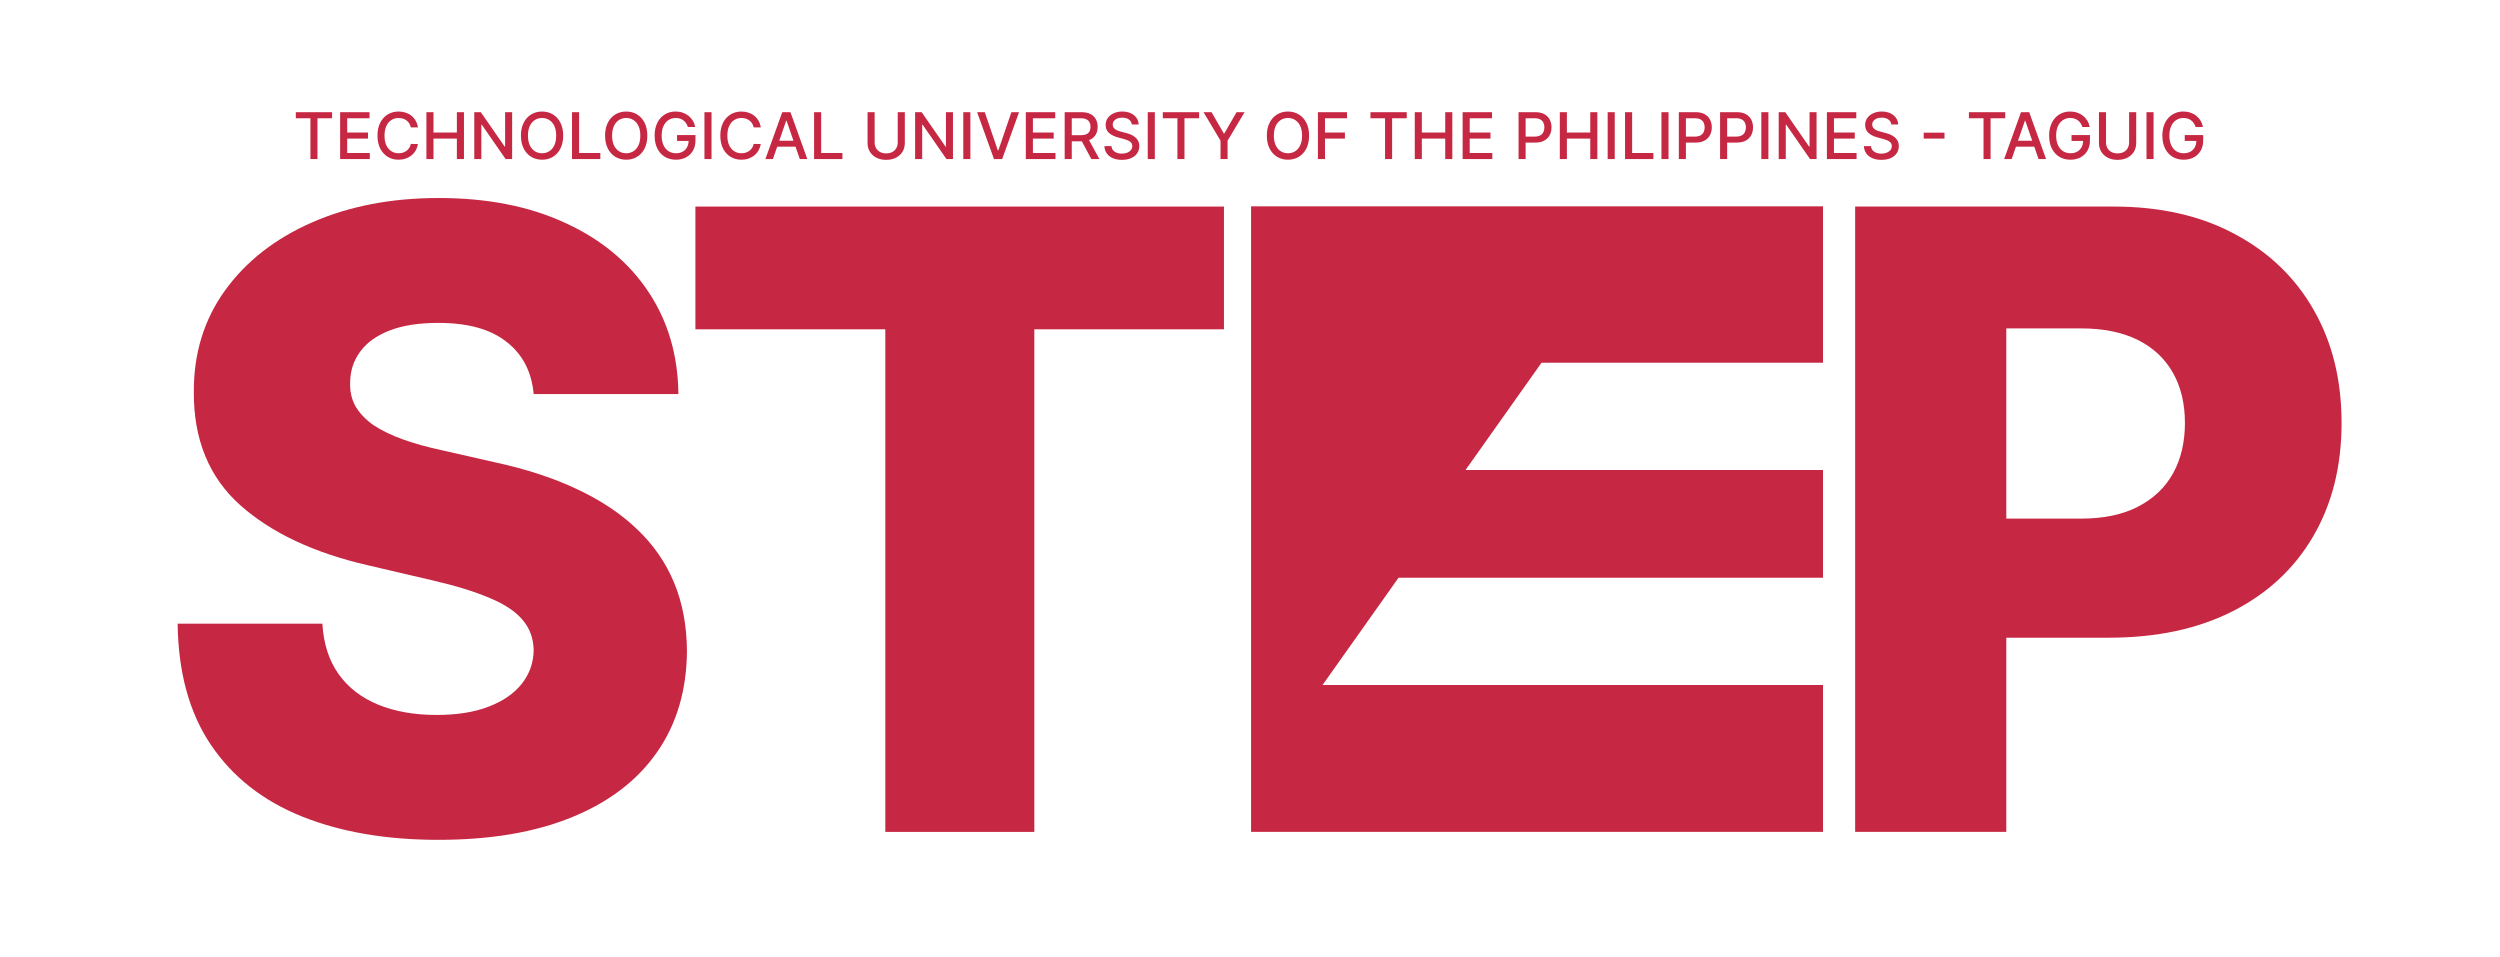
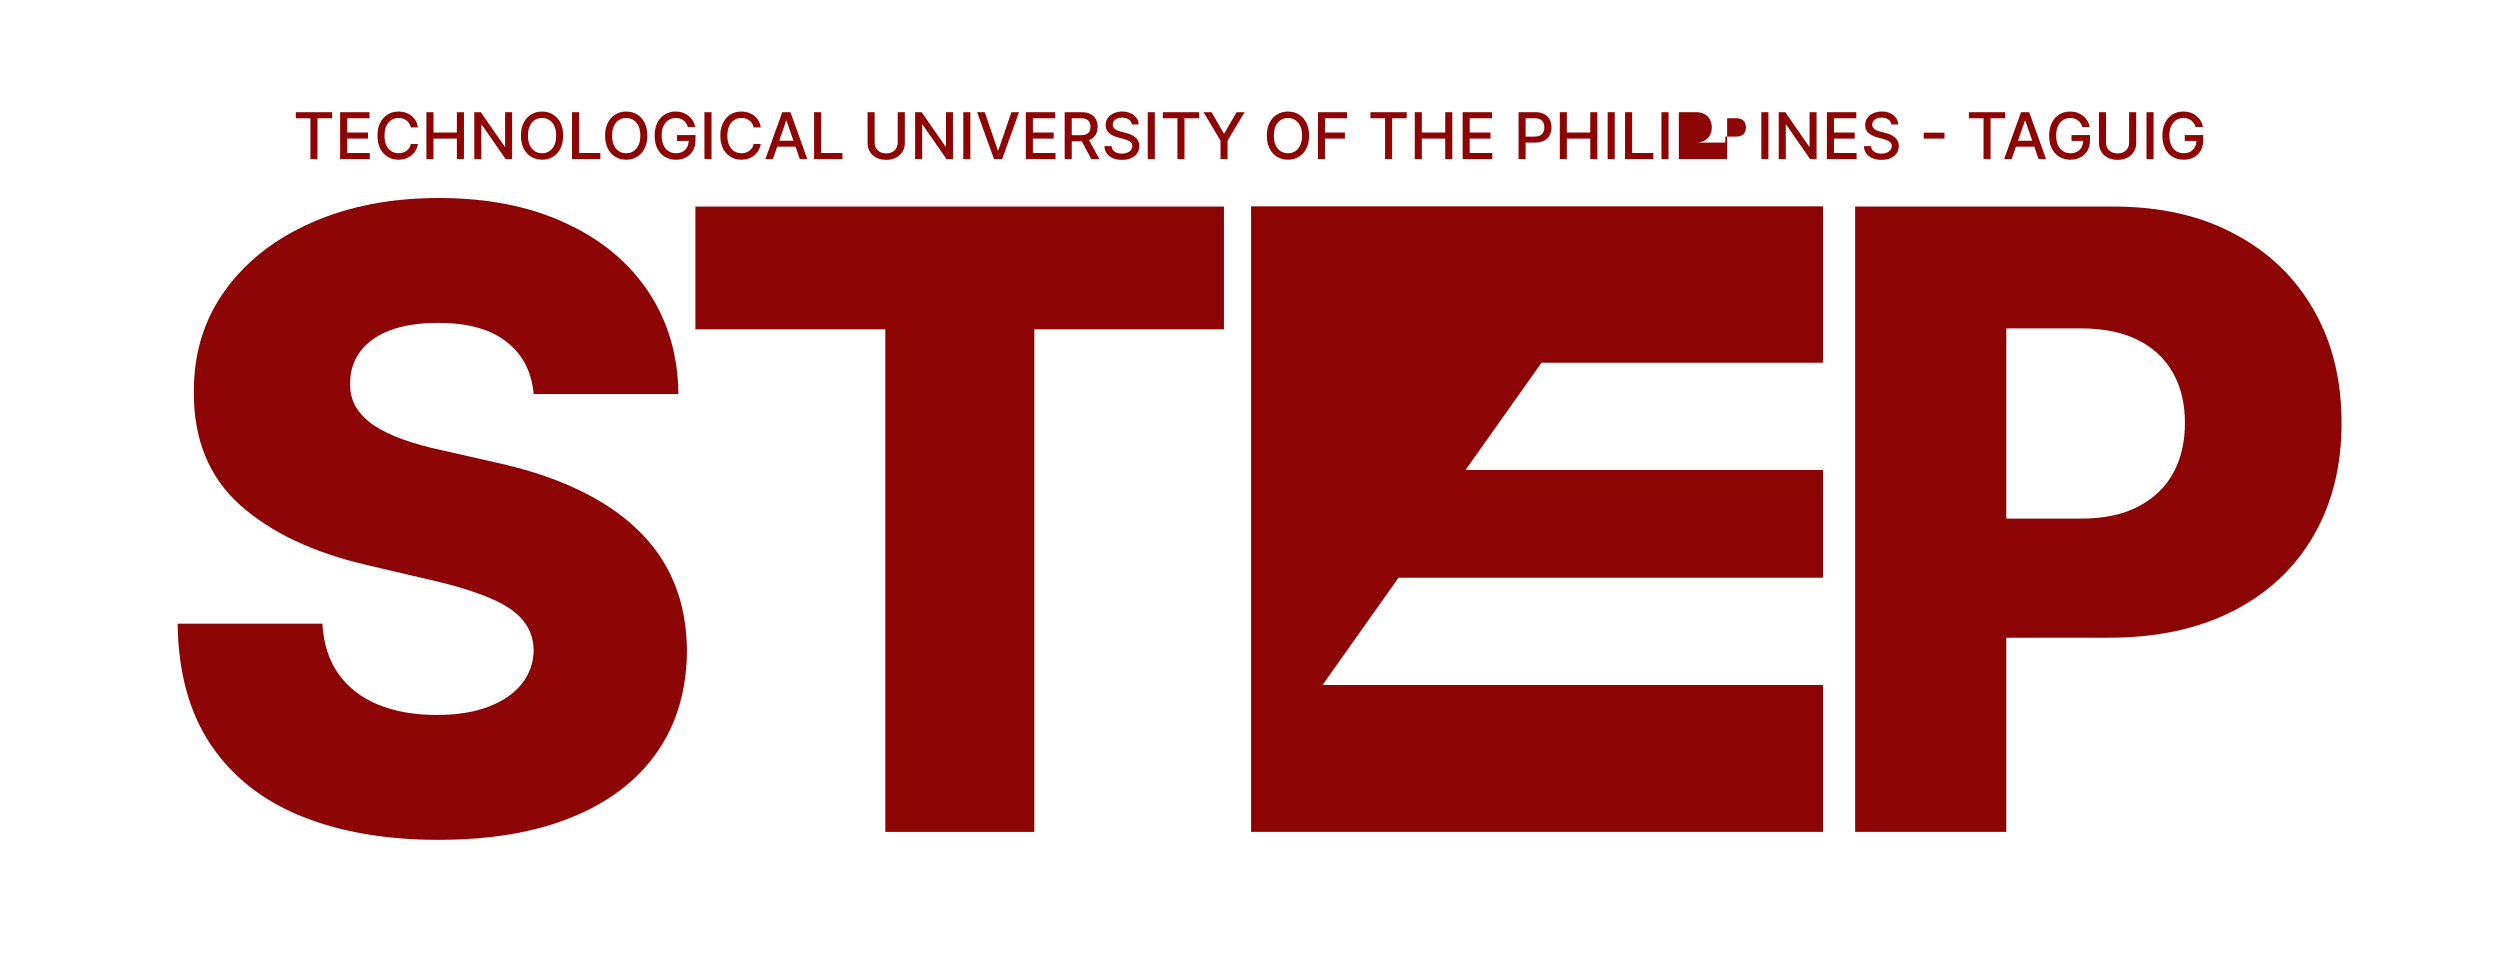
<svg xmlns="http://www.w3.org/2000/svg" width="1163" height="445" viewBox="0 0 1163 445" fill="none">
-   <path d="M848.058 168.75H717.107L681.771 218.636H848.058V268.766H650.593L615.257 318.651H848.058V387H582V96H848.058V168.75Z" fill="#C62742" />
-   <path d="M248.261 183.307C247.314 172.89 243.1 164.794 235.619 159.017C228.233 153.146 217.674 150.21 203.943 150.21C194.852 150.21 187.277 151.394 181.216 153.761C175.155 156.129 170.61 159.396 167.58 163.562C164.549 167.634 162.987 172.322 162.892 177.625C162.703 181.981 163.555 185.816 165.449 189.131C167.438 192.445 170.278 195.381 173.972 197.938C177.759 200.4 182.305 202.578 187.608 204.472C192.911 206.366 198.877 208.023 205.506 209.443L230.506 215.125C244.9 218.25 257.589 222.417 268.574 227.625C279.653 232.833 288.934 239.036 296.415 246.233C303.991 253.43 309.72 261.716 313.602 271.091C317.485 280.466 319.473 290.977 319.568 302.625C319.473 320.996 314.833 336.763 305.648 349.926C296.462 363.089 283.252 373.174 266.017 380.182C248.877 387.189 228.186 390.693 203.943 390.693C179.606 390.693 158.394 387.047 140.307 379.756C122.22 372.464 108.157 361.384 98.119 346.517C88.081 331.65 82.921 312.852 82.636 290.125H149.966C150.534 299.5 153.044 307.312 157.494 313.562C161.945 319.812 168.053 324.547 175.818 327.767C183.678 330.987 192.769 332.597 203.091 332.597C212.561 332.597 220.61 331.318 227.239 328.761C233.962 326.205 239.123 322.653 242.722 318.108C246.32 313.562 248.167 308.354 248.261 302.483C248.167 296.991 246.462 292.303 243.148 288.42C239.833 284.443 234.72 281.034 227.807 278.193C220.989 275.258 212.277 272.559 201.67 270.097L171.273 262.994C146.083 257.218 126.244 247.89 111.756 235.011C97.267 222.038 90.07 204.519 90.165 182.455C90.07 164.462 94.9 148.695 104.653 135.153C114.407 121.612 127.902 111.053 145.136 103.477C162.371 95.901 182.021 92.114 204.085 92.114C226.623 92.114 246.178 95.949 262.75 103.619C279.417 111.195 292.343 121.848 301.528 135.58C310.714 149.311 315.402 165.22 315.591 183.307H248.261Z" fill="#C62742" />
-   <path d="M137.611 55.016V52.182H154.497V55.016H147.689V74H144.408V55.016H137.611ZM158.228 74V52.182H171.907V55.016H161.52V61.663H171.193V64.487H161.52V71.166H172.035V74H158.228ZM194.426 59.277H191.102C190.974 58.567 190.736 57.942 190.388 57.402C190.04 56.862 189.614 56.404 189.11 56.028C188.605 55.651 188.041 55.367 187.416 55.175C186.798 54.984 186.141 54.888 185.445 54.888C184.188 54.888 183.062 55.204 182.068 55.836C181.081 56.468 180.299 57.395 179.724 58.617C179.156 59.838 178.872 61.33 178.872 63.091C178.872 64.867 179.156 66.365 179.724 67.587C180.299 68.808 181.084 69.731 182.078 70.356C183.073 70.981 184.191 71.294 185.434 71.294C186.123 71.294 186.777 71.202 187.394 71.017C188.019 70.825 188.584 70.545 189.088 70.175C189.593 69.806 190.019 69.355 190.367 68.822C190.722 68.283 190.967 67.665 191.102 66.969L194.426 66.979C194.248 68.052 193.904 69.039 193.392 69.941C192.888 70.836 192.238 71.61 191.443 72.263C190.654 72.91 189.752 73.41 188.737 73.766C187.721 74.121 186.613 74.298 185.413 74.298C183.524 74.298 181.84 73.851 180.363 72.956C178.886 72.054 177.721 70.765 176.869 69.089C176.024 67.413 175.601 65.413 175.601 63.091C175.601 60.761 176.027 58.762 176.88 57.093C177.732 55.417 178.897 54.131 180.374 53.236C181.851 52.334 183.531 51.883 185.413 51.883C186.571 51.883 187.65 52.05 188.652 52.384C189.66 52.711 190.566 53.194 191.368 53.833C192.171 54.465 192.835 55.239 193.36 56.156C193.886 57.065 194.241 58.105 194.426 59.277ZM198.365 74V52.182H201.657V61.663H212.534V52.182H215.836V74H212.534V64.487H201.657V74H198.365ZM238.241 52.182V74H235.215L224.125 57.999H223.922V74H220.63V52.182H223.677L234.778 68.204H234.981V52.182H238.241ZM261.995 63.091C261.995 65.421 261.569 67.423 260.717 69.099C259.864 70.769 258.696 72.054 257.212 72.956C255.734 73.851 254.055 74.298 252.172 74.298C250.283 74.298 248.597 73.851 247.112 72.956C245.635 72.054 244.47 70.765 243.618 69.089C242.766 67.413 242.339 65.413 242.339 63.091C242.339 60.761 242.766 58.762 243.618 57.093C244.47 55.417 245.635 54.131 247.112 53.236C248.597 52.334 250.283 51.883 252.172 51.883C254.055 51.883 255.734 52.334 257.212 53.236C258.696 54.131 259.864 55.417 260.717 57.093C261.569 58.762 261.995 60.761 261.995 63.091ZM258.735 63.091C258.735 61.315 258.447 59.82 257.872 58.606C257.304 57.384 256.523 56.461 255.528 55.836C254.541 55.204 253.422 54.888 252.172 54.888C250.915 54.888 249.793 55.204 248.806 55.836C247.819 56.461 247.038 57.384 246.462 58.606C245.894 59.82 245.61 61.315 245.61 63.091C245.61 64.867 245.894 66.365 246.462 67.587C247.038 68.801 247.819 69.724 248.806 70.356C249.793 70.981 250.915 71.294 252.172 71.294C253.422 71.294 254.541 70.981 255.528 70.356C256.523 69.724 257.304 68.801 257.872 67.587C258.447 66.365 258.735 64.867 258.735 63.091ZM266.099 74V52.182H269.391V71.166H279.277V74H266.099ZM301.136 63.091C301.136 65.421 300.709 67.423 299.857 69.099C299.005 70.769 297.837 72.054 296.352 72.956C294.875 73.851 293.195 74.298 291.313 74.298C289.424 74.298 287.737 73.851 286.253 72.956C284.775 72.054 283.611 70.765 282.758 69.089C281.906 67.413 281.48 65.413 281.48 63.091C281.48 60.761 281.906 58.762 282.758 57.093C283.611 55.417 284.775 54.131 286.253 53.236C287.737 52.334 289.424 51.883 291.313 51.883C293.195 51.883 294.875 52.334 296.352 53.236C297.837 54.131 299.005 55.417 299.857 57.093C300.709 58.762 301.136 60.761 301.136 63.091ZM297.876 63.091C297.876 61.315 297.588 59.82 297.013 58.606C296.445 57.384 295.663 56.461 294.669 55.836C293.682 55.204 292.563 54.888 291.313 54.888C290.056 54.888 288.934 55.204 287.947 55.836C286.959 56.461 286.178 57.384 285.603 58.606C285.035 59.82 284.751 61.315 284.751 63.091C284.751 64.867 285.035 66.365 285.603 67.587C286.178 68.801 286.959 69.724 287.947 70.356C288.934 70.981 290.056 71.294 291.313 71.294C292.563 71.294 293.682 70.981 294.669 70.356C295.663 69.724 296.445 68.801 297.013 67.587C297.588 66.365 297.876 64.867 297.876 63.091ZM320.005 59.075C319.799 58.428 319.522 57.849 319.174 57.338C318.834 56.82 318.425 56.379 317.949 56.017C317.473 55.648 316.93 55.367 316.319 55.175C315.716 54.984 315.052 54.888 314.327 54.888C313.098 54.888 311.991 55.204 311.003 55.836C310.016 56.468 309.235 57.395 308.66 58.617C308.091 59.831 307.807 61.319 307.807 63.08C307.807 64.849 308.095 66.344 308.67 67.565C309.245 68.787 310.034 69.714 311.035 70.346C312.037 70.978 313.177 71.294 314.455 71.294C315.641 71.294 316.674 71.053 317.555 70.57C318.443 70.087 319.128 69.405 319.611 68.524C320.101 67.636 320.346 66.592 320.346 65.392L321.199 65.552H314.956V62.835H323.532V65.317C323.532 67.15 323.141 68.741 322.36 70.09C321.586 71.433 320.513 72.469 319.142 73.201C317.779 73.933 316.216 74.298 314.455 74.298C312.481 74.298 310.748 73.844 309.256 72.935C307.772 72.026 306.614 70.737 305.783 69.067C304.952 67.391 304.537 65.403 304.537 63.102C304.537 61.361 304.778 59.799 305.261 58.414C305.744 57.029 306.422 55.854 307.296 54.888C308.177 53.915 309.21 53.173 310.396 52.661C311.589 52.143 312.892 51.883 314.306 51.883C315.485 51.883 316.582 52.057 317.598 52.406C318.62 52.754 319.53 53.247 320.325 53.886C321.128 54.526 321.792 55.285 322.317 56.166C322.843 57.04 323.198 58.009 323.383 59.075H320.005ZM331.002 52.182V74H327.71V52.182H331.002ZM353.918 59.277H350.594C350.466 58.567 350.228 57.942 349.88 57.402C349.532 56.862 349.106 56.404 348.602 56.028C348.098 55.651 347.533 55.367 346.908 55.175C346.29 54.984 345.633 54.888 344.937 54.888C343.68 54.888 342.554 55.204 341.56 55.836C340.573 56.468 339.791 57.395 339.216 58.617C338.648 59.838 338.364 61.33 338.364 63.091C338.364 64.867 338.648 66.365 339.216 67.587C339.791 68.808 340.576 69.731 341.571 70.356C342.565 70.981 343.684 71.294 344.926 71.294C345.615 71.294 346.269 71.202 346.887 71.017C347.512 70.825 348.076 70.545 348.581 70.175C349.085 69.806 349.511 69.355 349.859 68.822C350.214 68.283 350.459 67.665 350.594 66.969L353.918 66.979C353.74 68.052 353.396 69.039 352.885 69.941C352.38 70.836 351.73 71.61 350.935 72.263C350.147 72.91 349.245 73.41 348.229 73.766C347.213 74.121 346.105 74.298 344.905 74.298C343.016 74.298 341.333 73.851 339.855 72.956C338.378 72.054 337.213 70.765 336.361 69.089C335.516 67.413 335.093 65.413 335.093 63.091C335.093 60.761 335.519 58.762 336.372 57.093C337.224 55.417 338.389 54.131 339.866 53.236C341.343 52.334 343.023 51.883 344.905 51.883C346.063 51.883 347.142 52.05 348.144 52.384C349.152 52.711 350.058 53.194 350.86 53.833C351.663 54.465 352.327 55.239 352.853 56.156C353.378 57.065 353.733 58.105 353.918 59.277ZM359.554 74H356.059L363.911 52.182H367.714L375.566 74H372.071L365.903 56.145H365.733L359.554 74ZM360.139 65.456H371.475V68.226H360.139V65.456ZM378.716 74V52.182H382.008V71.166H391.895V74H378.716ZM417.62 52.182H420.922V66.532C420.922 68.059 420.564 69.412 419.847 70.591C419.129 71.763 418.121 72.686 416.821 73.361C415.521 74.028 413.998 74.362 412.251 74.362C410.511 74.362 408.991 74.028 407.691 73.361C406.391 72.686 405.383 71.763 404.665 70.591C403.948 69.412 403.589 68.059 403.589 66.532V52.182H406.881V66.266C406.881 67.253 407.098 68.13 407.531 68.897C407.972 69.664 408.593 70.268 409.396 70.708C410.198 71.141 411.15 71.358 412.251 71.358C413.359 71.358 414.314 71.141 415.116 70.708C415.926 70.268 416.544 69.664 416.97 68.897C417.403 68.13 417.62 67.253 417.62 66.266V52.182ZM443.319 52.182V74H440.293L429.203 57.999H429V74H425.709V52.182H428.755L439.856 68.204H440.059V52.182H443.319ZM451.413 52.182V74H448.121V52.182H451.413ZM458.114 52.182L464.186 69.952H464.431L470.503 52.182H474.062L466.21 74H462.407L454.555 52.182H458.114ZM477.212 74V52.182H490.891V55.016H480.504V61.663H490.178V64.487H480.504V71.166H491.019V74H477.212ZM495.289 74V52.182H503.066C504.756 52.182 506.159 52.473 507.274 53.055C508.396 53.638 509.234 54.444 509.788 55.474C510.342 56.496 510.619 57.679 510.619 59.021C510.619 60.356 510.338 61.532 509.777 62.548C509.223 63.556 508.385 64.341 507.263 64.902C506.148 65.463 504.745 65.744 503.055 65.744H497.164V62.91H502.757C503.822 62.91 504.688 62.757 505.356 62.452C506.031 62.146 506.524 61.702 506.837 61.12C507.149 60.538 507.306 59.838 507.306 59.021C507.306 58.197 507.146 57.484 506.826 56.88C506.514 56.276 506.02 55.815 505.345 55.495C504.678 55.168 503.801 55.005 502.714 55.005H498.581V74H495.289ZM506.059 64.156L511.45 74H507.7L502.416 64.156H506.059ZM526.524 57.913C526.411 56.905 525.942 56.124 525.118 55.57C524.294 55.008 523.257 54.728 522.007 54.728C521.112 54.728 520.338 54.87 519.685 55.154C519.032 55.431 518.524 55.815 518.161 56.305C517.806 56.788 517.629 57.338 517.629 57.956C517.629 58.474 517.75 58.922 517.991 59.298C518.24 59.675 518.563 59.991 518.96 60.246C519.365 60.495 519.799 60.705 520.26 60.875C520.722 61.038 521.166 61.173 521.592 61.28L523.723 61.834C524.419 62.004 525.132 62.235 525.864 62.526C526.595 62.818 527.274 63.201 527.899 63.677C528.524 64.153 529.028 64.742 529.411 65.445C529.802 66.148 529.997 66.99 529.997 67.97C529.997 69.206 529.678 70.303 529.039 71.262C528.407 72.221 527.487 72.977 526.279 73.531C525.079 74.085 523.627 74.362 521.922 74.362C520.289 74.362 518.875 74.103 517.682 73.585C516.489 73.066 515.555 72.331 514.88 71.379C514.206 70.421 513.833 69.284 513.762 67.97H517.064C517.128 68.758 517.384 69.415 517.831 69.941C518.286 70.46 518.865 70.847 519.568 71.102C520.278 71.351 521.056 71.475 521.901 71.475C522.831 71.475 523.659 71.329 524.383 71.038C525.115 70.74 525.69 70.328 526.109 69.803C526.528 69.27 526.737 68.648 526.737 67.938C526.737 67.292 526.553 66.763 526.184 66.351C525.821 65.939 525.328 65.598 524.703 65.328C524.085 65.058 523.385 64.82 522.604 64.614L520.026 63.911C518.279 63.435 516.894 62.736 515.871 61.812C514.855 60.889 514.348 59.668 514.348 58.148C514.348 56.891 514.688 55.793 515.37 54.856C516.052 53.918 516.975 53.19 518.14 52.672C519.305 52.146 520.619 51.883 522.082 51.883C523.559 51.883 524.862 52.143 525.992 52.661C527.128 53.18 528.023 53.894 528.676 54.803C529.33 55.705 529.671 56.742 529.699 57.913H526.524ZM537.223 52.182V74H533.931V52.182H537.223ZM540.941 55.016V52.182H557.827V55.016H551.019V74H547.738V55.016H540.941ZM559.875 52.182H563.614L569.314 62.1H569.548L575.248 52.182H578.987L571.072 65.435V74H567.79V65.435L559.875 52.182ZM608.987 63.091C608.987 65.421 608.561 67.423 607.709 69.099C606.856 70.769 605.688 72.054 604.204 72.956C602.726 73.851 601.047 74.298 599.165 74.298C597.275 74.298 595.589 73.851 594.104 72.956C592.627 72.054 591.462 70.765 590.61 69.089C589.758 67.413 589.332 65.413 589.332 63.091C589.332 60.761 589.758 58.762 590.61 57.093C591.462 55.417 592.627 54.131 594.104 53.236C595.589 52.334 597.275 51.883 599.165 51.883C601.047 51.883 602.726 52.334 604.204 53.236C605.688 54.131 606.856 55.417 607.709 57.093C608.561 58.762 608.987 60.761 608.987 63.091ZM605.727 63.091C605.727 61.315 605.44 59.82 604.864 58.606C604.296 57.384 603.515 56.461 602.521 55.836C601.533 55.204 600.415 54.888 599.165 54.888C597.908 54.888 596.785 55.204 595.798 55.836C594.811 56.461 594.03 57.384 593.454 58.606C592.886 59.82 592.602 61.315 592.602 63.091C592.602 64.867 592.886 66.365 593.454 67.587C594.03 68.801 594.811 69.724 595.798 70.356C596.785 70.981 597.908 71.294 599.165 71.294C600.415 71.294 601.533 70.981 602.521 70.356C603.515 69.724 604.296 68.801 604.864 67.587C605.44 66.365 605.727 64.867 605.727 63.091ZM613.091 74V52.182H626.621V55.016H616.383V61.663H625.652V64.487H616.383V74H613.091ZM637.533 55.016V52.182H654.419V55.016H647.611V74H644.33V55.016H637.533ZM658.15 74V52.182H661.442V61.663H672.319V52.182H675.622V74H672.319V64.487H661.442V74H658.15ZM680.416 74V52.182H694.095V55.016H683.707V61.663H693.381V64.487H683.707V71.166H694.222V74H680.416ZM706.431 74V52.182H714.208C715.906 52.182 717.312 52.491 718.427 53.109C719.542 53.727 720.377 54.572 720.93 55.644C721.484 56.709 721.761 57.91 721.761 59.245C721.761 60.587 721.481 61.795 720.92 62.867C720.366 63.932 719.528 64.778 718.406 65.403C717.291 66.021 715.888 66.329 714.198 66.329H708.85V63.538H713.899C714.972 63.538 715.842 63.354 716.509 62.984C717.177 62.608 717.667 62.097 717.979 61.45C718.292 60.804 718.448 60.069 718.448 59.245C718.448 58.421 718.292 57.69 717.979 57.05C717.667 56.411 717.173 55.91 716.499 55.548C715.831 55.186 714.95 55.005 713.857 55.005H709.723V74H706.431ZM725.621 74V52.182H728.913V61.663H739.79V52.182H743.092V74H739.79V64.487H728.913V74H725.621ZM751.178 52.182V74H747.886V52.182H751.178ZM755.972 74V52.182H759.264V71.166H769.15V74H755.972ZM776.198 52.182V74H772.906V52.182H776.198ZM780.992 74V52.182H788.769C790.466 52.182 791.872 52.491 792.987 53.109C794.103 53.727 794.937 54.572 795.491 55.644C796.045 56.709 796.322 57.91 796.322 59.245C796.322 60.587 796.041 61.795 795.48 62.867C794.926 63.932 794.088 64.778 792.966 65.403C791.851 66.021 790.448 66.329 788.758 66.329H783.41V63.538H788.46C789.532 63.538 790.402 63.354 791.07 62.984C791.737 62.608 792.228 62.097 792.54 61.45C792.853 60.804 793.009 60.069 793.009 59.245C793.009 58.421 792.853 57.69 792.54 57.05C792.228 56.411 791.734 55.91 791.059 55.548C790.392 55.186 789.511 55.005 788.417 55.005H784.284V74H780.992ZM800.181 74V52.182H807.958C809.656 52.182 811.062 52.491 812.177 53.109C813.292 53.727 814.127 54.572 814.68 55.644C815.234 56.709 815.511 57.91 815.511 59.245C815.511 60.587 815.231 61.795 814.67 62.867C814.116 63.932 813.278 64.778 812.156 65.403C811.041 66.021 809.638 66.329 807.948 66.329H802.6V63.538H807.649C808.722 63.538 809.592 63.354 810.259 62.984C810.927 62.608 811.417 62.097 811.729 61.45C812.042 60.804 812.198 60.069 812.198 59.245C812.198 58.421 812.042 57.69 811.729 57.05C811.417 56.411 810.923 55.91 810.249 55.548C809.581 55.186 808.7 55.005 807.607 55.005H803.473V74H800.181ZM822.663 52.182V74H819.371V52.182H822.663ZM845.067 52.182V74H842.041L830.951 57.999H830.748V74H827.457V52.182H830.503L841.604 68.204H841.807V52.182H845.067ZM849.869 74V52.182H863.548V55.016H853.161V61.663H862.834V64.487H853.161V71.166H863.676V74H849.869ZM879.845 57.913C879.731 56.905 879.262 56.124 878.438 55.57C877.615 55.008 876.578 54.728 875.328 54.728C874.433 54.728 873.659 54.87 873.005 55.154C872.352 55.431 871.844 55.815 871.482 56.305C871.127 56.788 870.949 57.338 870.949 57.956C870.949 58.474 871.07 58.922 871.311 59.298C871.56 59.675 871.883 59.991 872.281 60.246C872.686 60.495 873.119 60.705 873.581 60.875C874.042 61.038 874.486 61.173 874.912 61.28L877.043 61.834C877.739 62.004 878.453 62.235 879.184 62.526C879.916 62.818 880.594 63.201 881.219 63.677C881.844 64.153 882.348 64.742 882.732 65.445C883.122 66.148 883.318 66.99 883.318 67.97C883.318 69.206 882.998 70.303 882.359 71.262C881.727 72.221 880.807 72.977 879.6 73.531C878.399 74.085 876.947 74.362 875.242 74.362C873.609 74.362 872.196 74.103 871.002 73.585C869.809 73.066 868.875 72.331 868.201 71.379C867.526 70.421 867.153 69.284 867.082 67.97H870.384C870.448 68.758 870.704 69.415 871.152 69.941C871.606 70.46 872.185 70.847 872.888 71.102C873.598 71.351 874.376 71.475 875.221 71.475C876.152 71.475 876.979 71.329 877.703 71.038C878.435 70.74 879.01 70.328 879.429 69.803C879.848 69.27 880.058 68.648 880.058 67.938C880.058 67.292 879.873 66.763 879.504 66.351C879.142 65.939 878.648 65.598 878.023 65.328C877.405 65.058 876.706 64.82 875.924 64.614L873.346 63.911C871.599 63.435 870.214 62.736 869.191 61.812C868.176 60.889 867.668 59.668 867.668 58.148C867.668 56.891 868.009 55.793 868.691 54.856C869.372 53.918 870.296 53.19 871.46 52.672C872.625 52.146 873.939 51.883 875.402 51.883C876.88 51.883 878.183 52.143 879.312 52.661C880.448 53.18 881.343 53.894 881.997 54.803C882.65 55.705 882.991 56.742 883.019 57.913H879.845ZM904.577 61.706V64.476H894.903V61.706H904.577ZM915.941 55.016V52.182H932.827V55.016H926.019V74H922.738V55.016H915.941ZM935.823 74H932.329L940.18 52.182H943.984L951.835 74H948.341L942.172 56.145H942.002L935.823 74ZM936.409 65.456H947.744V68.226H936.409V65.456ZM968.726 59.075C968.52 58.428 968.243 57.849 967.895 57.338C967.554 56.82 967.146 56.379 966.67 56.017C966.194 55.648 965.651 55.367 965.04 55.175C964.436 54.984 963.772 54.888 963.048 54.888C961.819 54.888 960.711 55.204 959.724 55.836C958.737 56.468 957.956 57.395 957.38 58.617C956.812 59.831 956.528 61.319 956.528 63.08C956.528 64.849 956.816 66.344 957.391 67.565C957.966 68.787 958.755 69.714 959.756 70.346C960.757 70.978 961.897 71.294 963.176 71.294C964.362 71.294 965.395 71.053 966.276 70.57C967.164 70.087 967.849 69.405 968.332 68.524C968.822 67.636 969.067 66.592 969.067 65.392L969.919 65.552H963.676V62.835H972.252V65.317C972.252 67.15 971.862 68.741 971.081 70.09C970.306 71.433 969.234 72.469 967.863 73.201C966.5 73.933 964.937 74.298 963.176 74.298C961.201 74.298 959.468 73.844 957.977 72.935C956.492 72.026 955.335 70.737 954.504 69.067C953.673 67.391 953.257 65.403 953.257 63.102C953.257 61.361 953.499 59.799 953.982 58.414C954.465 57.029 955.143 55.854 956.017 54.888C956.897 53.915 957.931 53.173 959.117 52.661C960.31 52.143 961.613 51.883 963.027 51.883C964.206 51.883 965.303 52.057 966.318 52.406C967.341 52.754 968.25 53.247 969.046 53.886C969.848 54.526 970.512 55.285 971.038 56.166C971.563 57.04 971.919 58.009 972.103 59.075H968.726ZM990.462 52.182H993.764V66.532C993.764 68.059 993.406 69.412 992.688 70.591C991.971 71.763 990.962 72.686 989.663 73.361C988.363 74.028 986.84 74.362 985.092 74.362C983.352 74.362 981.832 74.028 980.533 73.361C979.233 72.686 978.225 71.763 977.507 70.591C976.79 69.412 976.431 68.059 976.431 66.532V52.182H979.723V66.266C979.723 67.253 979.94 68.13 980.373 68.897C980.813 69.664 981.435 70.268 982.237 70.708C983.04 71.141 983.992 71.358 985.092 71.358C986.2 71.358 987.156 71.141 987.958 70.708C988.768 70.268 989.386 69.664 989.812 68.897C990.245 68.13 990.462 67.253 990.462 66.266V52.182ZM1001.84 52.182V74H998.55V52.182H1001.84ZM1021.4 59.075C1021.2 58.428 1020.92 57.849 1020.57 57.338C1020.23 56.82 1019.82 56.379 1019.35 56.017C1018.87 55.648 1018.33 55.367 1017.72 55.175C1017.11 54.984 1016.45 54.888 1015.72 54.888C1014.49 54.888 1013.39 55.204 1012.4 55.836C1011.41 56.468 1010.63 57.395 1010.06 58.617C1009.49 59.831 1009.2 61.319 1009.2 63.08C1009.2 64.849 1009.49 66.344 1010.07 67.565C1010.64 68.787 1011.43 69.714 1012.43 70.346C1013.43 70.978 1014.57 71.294 1015.85 71.294C1017.04 71.294 1018.07 71.053 1018.95 70.57C1019.84 70.087 1020.52 69.405 1021.01 68.524C1021.5 67.636 1021.74 66.592 1021.74 65.392L1022.6 65.552H1016.35V62.835H1024.93V65.317C1024.93 67.15 1024.54 68.741 1023.76 70.09C1022.98 71.433 1021.91 72.469 1020.54 73.201C1019.18 73.933 1017.61 74.298 1015.85 74.298C1013.88 74.298 1012.14 73.844 1010.65 72.935C1009.17 72.026 1008.01 70.737 1007.18 69.067C1006.35 67.391 1005.93 65.403 1005.93 63.102C1005.93 61.361 1006.17 59.799 1006.66 58.414C1007.14 57.029 1007.82 55.854 1008.69 54.888C1009.57 53.915 1010.61 53.173 1011.79 52.661C1012.99 52.143 1014.29 51.883 1015.7 51.883C1016.88 51.883 1017.98 52.057 1018.99 52.406C1020.02 52.754 1020.93 53.247 1021.72 53.886C1022.52 54.526 1023.19 55.285 1023.71 56.166C1024.24 57.04 1024.59 58.009 1024.78 59.075H1021.4Z" fill="#C62742" />
-   <path d="M323.5 153.193V96.091H569.381V153.193H481.17V387H411.852V153.193H323.5Z" fill="#C62742" />
-   <path d="M863.017 387V96.091H983.188C1004.97 96.091 1023.77 100.352 1039.58 108.875C1055.49 117.303 1067.75 129.093 1076.37 144.244C1084.99 159.301 1089.3 176.82 1089.3 196.801C1089.3 216.877 1084.89 234.443 1076.09 249.5C1067.37 264.462 1054.92 276.062 1038.73 284.301C1022.53 292.54 1003.31 296.659 981.057 296.659H906.909V241.261H967.989C978.595 241.261 987.449 239.415 994.551 235.722C1001.75 232.028 1007.19 226.867 1010.89 220.239C1014.58 213.515 1016.43 205.703 1016.43 196.801C1016.43 187.805 1014.58 180.04 1010.89 173.506C1007.19 166.877 1001.75 161.763 994.551 158.165C987.354 154.566 978.5 152.767 967.989 152.767H933.33V387H863.017Z" fill="#C62742" />
+   <path d="M848.058 168.75H717.107L681.771 218.636H848.058V268.766H650.593L615.257 318.651H848.058V387H582V96H848.058V168.75Z" fill="#8C0404" />
+   <path d="M248.261 183.307C247.314 172.89 243.1 164.794 235.619 159.017C228.233 153.146 217.674 150.21 203.943 150.21C194.852 150.21 187.277 151.394 181.216 153.761C175.155 156.129 170.61 159.396 167.58 163.562C164.549 167.634 162.987 172.322 162.892 177.625C162.703 181.981 163.555 185.816 165.449 189.131C167.438 192.445 170.278 195.381 173.972 197.938C177.759 200.4 182.305 202.578 187.608 204.472C192.911 206.366 198.877 208.023 205.506 209.443L230.506 215.125C244.9 218.25 257.589 222.417 268.574 227.625C279.653 232.833 288.934 239.036 296.415 246.233C303.991 253.43 309.72 261.716 313.602 271.091C317.485 280.466 319.473 290.977 319.568 302.625C319.473 320.996 314.833 336.763 305.648 349.926C296.462 363.089 283.252 373.174 266.017 380.182C248.877 387.189 228.186 390.693 203.943 390.693C179.606 390.693 158.394 387.047 140.307 379.756C122.22 372.464 108.157 361.384 98.119 346.517C88.081 331.65 82.921 312.852 82.636 290.125H149.966C150.534 299.5 153.044 307.312 157.494 313.562C161.945 319.812 168.053 324.547 175.818 327.767C183.678 330.987 192.769 332.597 203.091 332.597C212.561 332.597 220.61 331.318 227.239 328.761C233.962 326.205 239.123 322.653 242.722 318.108C246.32 313.562 248.167 308.354 248.261 302.483C248.167 296.991 246.462 292.303 243.148 288.42C239.833 284.443 234.72 281.034 227.807 278.193C220.989 275.258 212.277 272.559 201.67 270.097L171.273 262.994C146.083 257.218 126.244 247.89 111.756 235.011C97.267 222.038 90.07 204.519 90.165 182.455C90.07 164.462 94.9 148.695 104.653 135.153C114.407 121.612 127.902 111.053 145.136 103.477C162.371 95.901 182.021 92.114 204.085 92.114C226.623 92.114 246.178 95.949 262.75 103.619C279.417 111.195 292.343 121.848 301.528 135.58C310.714 149.311 315.402 165.22 315.591 183.307H248.261Z" fill="#8C0404" />
+   <path d="M137.611 55.016V52.182H154.497V55.016H147.689V74H144.408V55.016H137.611ZM158.228 74V52.182H171.907V55.016H161.52V61.663H171.193V64.487H161.52V71.166H172.035V74H158.228ZM194.426 59.277H191.102C190.974 58.567 190.736 57.942 190.388 57.402C190.04 56.862 189.614 56.404 189.11 56.028C188.605 55.651 188.041 55.367 187.416 55.175C186.798 54.984 186.141 54.888 185.445 54.888C184.188 54.888 183.062 55.204 182.068 55.836C181.081 56.468 180.299 57.395 179.724 58.617C179.156 59.838 178.872 61.33 178.872 63.091C178.872 64.867 179.156 66.365 179.724 67.587C180.299 68.808 181.084 69.731 182.078 70.356C183.073 70.981 184.191 71.294 185.434 71.294C186.123 71.294 186.777 71.202 187.394 71.017C188.019 70.825 188.584 70.545 189.088 70.175C189.593 69.806 190.019 69.355 190.367 68.822C190.722 68.283 190.967 67.665 191.102 66.969L194.426 66.979C194.248 68.052 193.904 69.039 193.392 69.941C192.888 70.836 192.238 71.61 191.443 72.263C190.654 72.91 189.752 73.41 188.737 73.766C187.721 74.121 186.613 74.298 185.413 74.298C183.524 74.298 181.84 73.851 180.363 72.956C178.886 72.054 177.721 70.765 176.869 69.089C176.024 67.413 175.601 65.413 175.601 63.091C175.601 60.761 176.027 58.762 176.88 57.093C177.732 55.417 178.897 54.131 180.374 53.236C181.851 52.334 183.531 51.883 185.413 51.883C186.571 51.883 187.65 52.05 188.652 52.384C189.66 52.711 190.566 53.194 191.368 53.833C192.171 54.465 192.835 55.239 193.36 56.156C193.886 57.065 194.241 58.105 194.426 59.277ZM198.365 74V52.182H201.657V61.663H212.534V52.182H215.836V74H212.534V64.487H201.657V74H198.365ZM238.241 52.182V74H235.215L224.125 57.999H223.922V74H220.63V52.182H223.677L234.778 68.204H234.981V52.182H238.241ZM261.995 63.091C261.995 65.421 261.569 67.423 260.717 69.099C259.864 70.769 258.696 72.054 257.212 72.956C255.734 73.851 254.055 74.298 252.172 74.298C250.283 74.298 248.597 73.851 247.112 72.956C245.635 72.054 244.47 70.765 243.618 69.089C242.766 67.413 242.339 65.413 242.339 63.091C242.339 60.761 242.766 58.762 243.618 57.093C244.47 55.417 245.635 54.131 247.112 53.236C248.597 52.334 250.283 51.883 252.172 51.883C254.055 51.883 255.734 52.334 257.212 53.236C258.696 54.131 259.864 55.417 260.717 57.093C261.569 58.762 261.995 60.761 261.995 63.091ZM258.735 63.091C258.735 61.315 258.447 59.82 257.872 58.606C257.304 57.384 256.523 56.461 255.528 55.836C254.541 55.204 253.422 54.888 252.172 54.888C250.915 54.888 249.793 55.204 248.806 55.836C247.819 56.461 247.038 57.384 246.462 58.606C245.894 59.82 245.61 61.315 245.61 63.091C245.61 64.867 245.894 66.365 246.462 67.587C247.038 68.801 247.819 69.724 248.806 70.356C249.793 70.981 250.915 71.294 252.172 71.294C253.422 71.294 254.541 70.981 255.528 70.356C256.523 69.724 257.304 68.801 257.872 67.587C258.447 66.365 258.735 64.867 258.735 63.091ZM266.099 74V52.182H269.391V71.166H279.277V74H266.099ZM301.136 63.091C301.136 65.421 300.709 67.423 299.857 69.099C299.005 70.769 297.837 72.054 296.352 72.956C294.875 73.851 293.195 74.298 291.313 74.298C289.424 74.298 287.737 73.851 286.253 72.956C284.775 72.054 283.611 70.765 282.758 69.089C281.906 67.413 281.48 65.413 281.48 63.091C281.48 60.761 281.906 58.762 282.758 57.093C283.611 55.417 284.775 54.131 286.253 53.236C287.737 52.334 289.424 51.883 291.313 51.883C293.195 51.883 294.875 52.334 296.352 53.236C297.837 54.131 299.005 55.417 299.857 57.093C300.709 58.762 301.136 60.761 301.136 63.091ZM297.876 63.091C297.876 61.315 297.588 59.82 297.013 58.606C296.445 57.384 295.663 56.461 294.669 55.836C293.682 55.204 292.563 54.888 291.313 54.888C290.056 54.888 288.934 55.204 287.947 55.836C286.959 56.461 286.178 57.384 285.603 58.606C285.035 59.82 284.751 61.315 284.751 63.091C284.751 64.867 285.035 66.365 285.603 67.587C286.178 68.801 286.959 69.724 287.947 70.356C288.934 70.981 290.056 71.294 291.313 71.294C292.563 71.294 293.682 70.981 294.669 70.356C295.663 69.724 296.445 68.801 297.013 67.587C297.588 66.365 297.876 64.867 297.876 63.091ZM320.005 59.075C319.799 58.428 319.522 57.849 319.174 57.338C318.834 56.82 318.425 56.379 317.949 56.017C317.473 55.648 316.93 55.367 316.319 55.175C315.716 54.984 315.052 54.888 314.327 54.888C313.098 54.888 311.991 55.204 311.003 55.836C310.016 56.468 309.235 57.395 308.66 58.617C308.091 59.831 307.807 61.319 307.807 63.08C307.807 64.849 308.095 66.344 308.67 67.565C309.245 68.787 310.034 69.714 311.035 70.346C312.037 70.978 313.177 71.294 314.455 71.294C315.641 71.294 316.674 71.053 317.555 70.57C318.443 70.087 319.128 69.405 319.611 68.524C320.101 67.636 320.346 66.592 320.346 65.392L321.199 65.552H314.956V62.835H323.532V65.317C323.532 67.15 323.141 68.741 322.36 70.09C321.586 71.433 320.513 72.469 319.142 73.201C317.779 73.933 316.216 74.298 314.455 74.298C312.481 74.298 310.748 73.844 309.256 72.935C307.772 72.026 306.614 70.737 305.783 69.067C304.952 67.391 304.537 65.403 304.537 63.102C304.537 61.361 304.778 59.799 305.261 58.414C305.744 57.029 306.422 55.854 307.296 54.888C308.177 53.915 309.21 53.173 310.396 52.661C311.589 52.143 312.892 51.883 314.306 51.883C315.485 51.883 316.582 52.057 317.598 52.406C318.62 52.754 319.53 53.247 320.325 53.886C321.128 54.526 321.792 55.285 322.317 56.166C322.843 57.04 323.198 58.009 323.383 59.075H320.005ZM331.002 52.182V74H327.71V52.182H331.002ZM353.918 59.277H350.594C350.466 58.567 350.228 57.942 349.88 57.402C349.532 56.862 349.106 56.404 348.602 56.028C348.098 55.651 347.533 55.367 346.908 55.175C346.29 54.984 345.633 54.888 344.937 54.888C343.68 54.888 342.554 55.204 341.56 55.836C340.573 56.468 339.791 57.395 339.216 58.617C338.648 59.838 338.364 61.33 338.364 63.091C338.364 64.867 338.648 66.365 339.216 67.587C339.791 68.808 340.576 69.731 341.571 70.356C342.565 70.981 343.684 71.294 344.926 71.294C345.615 71.294 346.269 71.202 346.887 71.017C347.512 70.825 348.076 70.545 348.581 70.175C349.085 69.806 349.511 69.355 349.859 68.822C350.214 68.283 350.459 67.665 350.594 66.969L353.918 66.979C353.74 68.052 353.396 69.039 352.885 69.941C352.38 70.836 351.73 71.61 350.935 72.263C350.147 72.91 349.245 73.41 348.229 73.766C347.213 74.121 346.105 74.298 344.905 74.298C343.016 74.298 341.333 73.851 339.855 72.956C338.378 72.054 337.213 70.765 336.361 69.089C335.516 67.413 335.093 65.413 335.093 63.091C335.093 60.761 335.519 58.762 336.372 57.093C337.224 55.417 338.389 54.131 339.866 53.236C341.343 52.334 343.023 51.883 344.905 51.883C346.063 51.883 347.142 52.05 348.144 52.384C349.152 52.711 350.058 53.194 350.86 53.833C351.663 54.465 352.327 55.239 352.853 56.156C353.378 57.065 353.733 58.105 353.918 59.277ZM359.554 74H356.059L363.911 52.182H367.714L375.566 74H372.071L365.903 56.145H365.733L359.554 74ZM360.139 65.456H371.475V68.226H360.139V65.456ZM378.716 74V52.182H382.008V71.166H391.895V74H378.716ZM417.62 52.182H420.922V66.532C420.922 68.059 420.564 69.412 419.847 70.591C419.129 71.763 418.121 72.686 416.821 73.361C415.521 74.028 413.998 74.362 412.251 74.362C410.511 74.362 408.991 74.028 407.691 73.361C406.391 72.686 405.383 71.763 404.665 70.591C403.948 69.412 403.589 68.059 403.589 66.532V52.182H406.881V66.266C406.881 67.253 407.098 68.13 407.531 68.897C407.972 69.664 408.593 70.268 409.396 70.708C410.198 71.141 411.15 71.358 412.251 71.358C413.359 71.358 414.314 71.141 415.116 70.708C415.926 70.268 416.544 69.664 416.97 68.897C417.403 68.13 417.62 67.253 417.62 66.266V52.182ZM443.319 52.182V74H440.293L429.203 57.999H429V74H425.709V52.182H428.755L439.856 68.204H440.059V52.182H443.319ZM451.413 52.182V74H448.121V52.182H451.413ZM458.114 52.182L464.186 69.952H464.431L470.503 52.182H474.062L466.21 74H462.407L454.555 52.182H458.114ZM477.212 74V52.182H490.891V55.016H480.504V61.663H490.178V64.487H480.504V71.166H491.019V74H477.212ZM495.289 74V52.182H503.066C504.756 52.182 506.159 52.473 507.274 53.055C508.396 53.638 509.234 54.444 509.788 55.474C510.342 56.496 510.619 57.679 510.619 59.021C510.619 60.356 510.338 61.532 509.777 62.548C509.223 63.556 508.385 64.341 507.263 64.902C506.148 65.463 504.745 65.744 503.055 65.744H497.164V62.91H502.757C503.822 62.91 504.688 62.757 505.356 62.452C506.031 62.146 506.524 61.702 506.837 61.12C507.149 60.538 507.306 59.838 507.306 59.021C507.306 58.197 507.146 57.484 506.826 56.88C506.514 56.276 506.02 55.815 505.345 55.495C504.678 55.168 503.801 55.005 502.714 55.005H498.581V74H495.289ZM506.059 64.156L511.45 74H507.7L502.416 64.156H506.059ZM526.524 57.913C526.411 56.905 525.942 56.124 525.118 55.57C524.294 55.008 523.257 54.728 522.007 54.728C521.112 54.728 520.338 54.87 519.685 55.154C519.032 55.431 518.524 55.815 518.161 56.305C517.806 56.788 517.629 57.338 517.629 57.956C517.629 58.474 517.75 58.922 517.991 59.298C518.24 59.675 518.563 59.991 518.96 60.246C519.365 60.495 519.799 60.705 520.26 60.875C520.722 61.038 521.166 61.173 521.592 61.28L523.723 61.834C524.419 62.004 525.132 62.235 525.864 62.526C526.595 62.818 527.274 63.201 527.899 63.677C528.524 64.153 529.028 64.742 529.411 65.445C529.802 66.148 529.997 66.99 529.997 67.97C529.997 69.206 529.678 70.303 529.039 71.262C528.407 72.221 527.487 72.977 526.279 73.531C525.079 74.085 523.627 74.362 521.922 74.362C520.289 74.362 518.875 74.103 517.682 73.585C516.489 73.066 515.555 72.331 514.88 71.379C514.206 70.421 513.833 69.284 513.762 67.97H517.064C517.128 68.758 517.384 69.415 517.831 69.941C518.286 70.46 518.865 70.847 519.568 71.102C520.278 71.351 521.056 71.475 521.901 71.475C522.831 71.475 523.659 71.329 524.383 71.038C525.115 70.74 525.69 70.328 526.109 69.803C526.528 69.27 526.737 68.648 526.737 67.938C526.737 67.292 526.553 66.763 526.184 66.351C525.821 65.939 525.328 65.598 524.703 65.328C524.085 65.058 523.385 64.82 522.604 64.614L520.026 63.911C518.279 63.435 516.894 62.736 515.871 61.812C514.855 60.889 514.348 59.668 514.348 58.148C514.348 56.891 514.688 55.793 515.37 54.856C516.052 53.918 516.975 53.19 518.14 52.672C519.305 52.146 520.619 51.883 522.082 51.883C523.559 51.883 524.862 52.143 525.992 52.661C527.128 53.18 528.023 53.894 528.676 54.803C529.33 55.705 529.671 56.742 529.699 57.913H526.524ZM537.223 52.182V74H533.931V52.182H537.223ZM540.941 55.016V52.182H557.827V55.016H551.019V74H547.738V55.016H540.941ZM559.875 52.182H563.614L569.314 62.1H569.548L575.248 52.182H578.987L571.072 65.435V74H567.79V65.435L559.875 52.182ZM608.987 63.091C608.987 65.421 608.561 67.423 607.709 69.099C606.856 70.769 605.688 72.054 604.204 72.956C602.726 73.851 601.047 74.298 599.165 74.298C597.275 74.298 595.589 73.851 594.104 72.956C592.627 72.054 591.462 70.765 590.61 69.089C589.758 67.413 589.332 65.413 589.332 63.091C589.332 60.761 589.758 58.762 590.61 57.093C591.462 55.417 592.627 54.131 594.104 53.236C595.589 52.334 597.275 51.883 599.165 51.883C601.047 51.883 602.726 52.334 604.204 53.236C605.688 54.131 606.856 55.417 607.709 57.093C608.561 58.762 608.987 60.761 608.987 63.091ZM605.727 63.091C605.727 61.315 605.44 59.82 604.864 58.606C604.296 57.384 603.515 56.461 602.521 55.836C601.533 55.204 600.415 54.888 599.165 54.888C597.908 54.888 596.785 55.204 595.798 55.836C594.811 56.461 594.03 57.384 593.454 58.606C592.886 59.82 592.602 61.315 592.602 63.091C592.602 64.867 592.886 66.365 593.454 67.587C594.03 68.801 594.811 69.724 595.798 70.356C596.785 70.981 597.908 71.294 599.165 71.294C600.415 71.294 601.533 70.981 602.521 70.356C603.515 69.724 604.296 68.801 604.864 67.587C605.44 66.365 605.727 64.867 605.727 63.091ZM613.091 74V52.182H626.621V55.016H616.383V61.663H625.652V64.487H616.383V74H613.091ZM637.533 55.016V52.182H654.419V55.016H647.611V74H644.33V55.016H637.533ZM658.15 74V52.182H661.442V61.663H672.319V52.182H675.622V74H672.319V64.487H661.442V74H658.15ZM680.416 74V52.182H694.095V55.016H683.707V61.663H693.381V64.487H683.707V71.166H694.222V74H680.416ZM706.431 74V52.182H714.208C715.906 52.182 717.312 52.491 718.427 53.109C719.542 53.727 720.377 54.572 720.93 55.644C721.484 56.709 721.761 57.91 721.761 59.245C721.761 60.587 721.481 61.795 720.92 62.867C720.366 63.932 719.528 64.778 718.406 65.403C717.291 66.021 715.888 66.329 714.198 66.329H708.85V63.538H713.899C714.972 63.538 715.842 63.354 716.509 62.984C717.177 62.608 717.667 62.097 717.979 61.45C718.292 60.804 718.448 60.069 718.448 59.245C718.448 58.421 718.292 57.69 717.979 57.05C717.667 56.411 717.173 55.91 716.499 55.548C715.831 55.186 714.95 55.005 713.857 55.005H709.723V74H706.431ZM725.621 74V52.182H728.913V61.663H739.79V52.182H743.092V74H739.79V64.487H728.913V74H725.621ZM751.178 52.182V74H747.886V52.182H751.178ZM755.972 74V52.182H759.264V71.166H769.15V74H755.972ZM776.198 52.182V74H772.906V52.182H776.198ZM780.992 74V52.182H788.769C790.466 52.182 791.872 52.491 792.987 53.109C794.103 53.727 794.937 54.572 795.491 55.644C796.045 56.709 796.322 57.91 796.322 59.245C796.322 60.587 796.041 61.795 795.48 62.867C794.926 63.932 794.088 64.778 792.966 65.403C791.851 66.021 790.448 66.329 788.758 66.329H802.6V63.538H807.649C808.722 63.538 809.592 63.354 810.259 62.984C810.927 62.608 811.417 62.097 811.729 61.45C812.042 60.804 812.198 60.069 812.198 59.245C812.198 58.421 812.042 57.69 811.729 57.05C811.417 56.411 810.923 55.91 810.249 55.548C809.581 55.186 808.7 55.005 807.607 55.005H803.473V74H780.992ZM822.663 52.182V74H819.371V52.182H822.663ZM845.067 52.182V74H842.041L830.951 57.999H830.748V74H827.457V52.182H830.503L841.604 68.204H841.807V52.182H845.067ZM849.869 74V52.182H863.548V55.016H853.161V61.663H862.834V64.487H853.161V71.166H863.676V74H849.869ZM879.845 57.913C879.731 56.905 879.262 56.124 878.438 55.57C877.615 55.008 876.578 54.728 875.328 54.728C874.433 54.728 873.659 54.87 873.005 55.154C872.352 55.431 871.844 55.815 871.482 56.305C871.127 56.788 870.949 57.338 870.949 57.956C870.949 58.474 871.07 58.922 871.311 59.298C871.56 59.675 871.883 59.991 872.281 60.246C872.686 60.495 873.119 60.705 873.581 60.875C874.042 61.038 874.486 61.173 874.912 61.28L877.043 61.834C877.739 62.004 878.453 62.235 879.184 62.526C879.916 62.818 880.594 63.201 881.219 63.677C881.844 64.153 882.348 64.742 882.732 65.445C883.122 66.148 883.318 66.99 883.318 67.97C883.318 69.206 882.998 70.303 882.359 71.262C881.727 72.221 880.807 72.977 879.6 73.531C878.399 74.085 876.947 74.362 875.242 74.362C873.609 74.362 872.196 74.103 871.002 73.585C869.809 73.066 868.875 72.331 868.201 71.379C867.526 70.421 867.153 69.284 867.082 67.97H870.384C870.448 68.758 870.704 69.415 871.152 69.941C871.606 70.46 872.185 70.847 872.888 71.102C873.598 71.351 874.376 71.475 875.221 71.475C876.152 71.475 876.979 71.329 877.703 71.038C878.435 70.74 879.01 70.328 879.429 69.803C879.848 69.27 880.058 68.648 880.058 67.938C880.058 67.292 879.873 66.763 879.504 66.351C879.142 65.939 878.648 65.598 878.023 65.328C877.405 65.058 876.706 64.82 875.924 64.614L873.346 63.911C871.599 63.435 870.214 62.736 869.191 61.812C868.176 60.889 867.668 59.668 867.668 58.148C867.668 56.891 868.009 55.793 868.691 54.856C869.372 53.918 870.296 53.19 871.46 52.672C872.625 52.146 873.939 51.883 875.402 51.883C876.88 51.883 878.183 52.143 879.312 52.661C880.448 53.18 881.343 53.894 881.997 54.803C882.65 55.705 882.991 56.742 883.019 57.913H879.845ZM904.577 61.706V64.476H894.903V61.706H904.577ZM915.941 55.016V52.182H932.827V55.016H926.019V74H922.738V55.016H915.941ZM935.823 74H932.329L940.18 52.182H943.984L951.835 74H948.341L942.172 56.145H942.002L935.823 74ZM936.409 65.456H947.744V68.226H936.409V65.456ZM968.726 59.075C968.52 58.428 968.243 57.849 967.895 57.338C967.554 56.82 967.146 56.379 966.67 56.017C966.194 55.648 965.651 55.367 965.04 55.175C964.436 54.984 963.772 54.888 963.048 54.888C961.819 54.888 960.711 55.204 959.724 55.836C958.737 56.468 957.956 57.395 957.38 58.617C956.812 59.831 956.528 61.319 956.528 63.08C956.528 64.849 956.816 66.344 957.391 67.565C957.966 68.787 958.755 69.714 959.756 70.346C960.757 70.978 961.897 71.294 963.176 71.294C964.362 71.294 965.395 71.053 966.276 70.57C967.164 70.087 967.849 69.405 968.332 68.524C968.822 67.636 969.067 66.592 969.067 65.392L969.919 65.552H963.676V62.835H972.252V65.317C972.252 67.15 971.862 68.741 971.081 70.09C970.306 71.433 969.234 72.469 967.863 73.201C966.5 73.933 964.937 74.298 963.176 74.298C961.201 74.298 959.468 73.844 957.977 72.935C956.492 72.026 955.335 70.737 954.504 69.067C953.673 67.391 953.257 65.403 953.257 63.102C953.257 61.361 953.499 59.799 953.982 58.414C954.465 57.029 955.143 55.854 956.017 54.888C956.897 53.915 957.931 53.173 959.117 52.661C960.31 52.143 961.613 51.883 963.027 51.883C964.206 51.883 965.303 52.057 966.318 52.406C967.341 52.754 968.25 53.247 969.046 53.886C969.848 54.526 970.512 55.285 971.038 56.166C971.563 57.04 971.919 58.009 972.103 59.075H968.726ZM990.462 52.182H993.764V66.532C993.764 68.059 993.406 69.412 992.688 70.591C991.971 71.763 990.962 72.686 989.663 73.361C988.363 74.028 986.84 74.362 985.092 74.362C983.352 74.362 981.832 74.028 980.533 73.361C979.233 72.686 978.225 71.763 977.507 70.591C976.79 69.412 976.431 68.059 976.431 66.532V52.182H979.723V66.266C979.723 67.253 979.94 68.13 980.373 68.897C980.813 69.664 981.435 70.268 982.237 70.708C983.04 71.141 983.992 71.358 985.092 71.358C986.2 71.358 987.156 71.141 987.958 70.708C988.768 70.268 989.386 69.664 989.812 68.897C990.245 68.13 990.462 67.253 990.462 66.266V52.182ZM1001.84 52.182V74H998.55V52.182H1001.84ZM1021.4 59.075C1021.2 58.428 1020.92 57.849 1020.57 57.338C1020.23 56.82 1019.82 56.379 1019.35 56.017C1018.87 55.648 1018.33 55.367 1017.72 55.175C1017.11 54.984 1016.45 54.888 1015.72 54.888C1014.49 54.888 1013.39 55.204 1012.4 55.836C1011.41 56.468 1010.63 57.395 1010.06 58.617C1009.49 59.831 1009.2 61.319 1009.2 63.08C1009.2 64.849 1009.49 66.344 1010.07 67.565C1010.64 68.787 1011.43 69.714 1012.43 70.346C1013.43 70.978 1014.57 71.294 1015.85 71.294C1017.04 71.294 1018.07 71.053 1018.95 70.57C1019.84 70.087 1020.52 69.405 1021.01 68.524C1021.5 67.636 1021.74 66.592 1021.74 65.392L1022.6 65.552H1016.35V62.835H1024.93V65.317C1024.93 67.15 1024.54 68.741 1023.76 70.09C1022.98 71.433 1021.91 72.469 1020.54 73.201C1019.18 73.933 1017.61 74.298 1015.85 74.298C1013.88 74.298 1012.14 73.844 1010.65 72.935C1009.17 72.026 1008.01 70.737 1007.18 69.067C1006.35 67.391 1005.93 65.403 1005.93 63.102C1005.93 61.361 1006.17 59.799 1006.66 58.414C1007.14 57.029 1007.82 55.854 1008.69 54.888C1009.57 53.915 1010.61 53.173 1011.79 52.661C1012.99 52.143 1014.29 51.883 1015.7 51.883C1016.88 51.883 1017.98 52.057 1018.99 52.406C1020.02 52.754 1020.93 53.247 1021.72 53.886C1022.52 54.526 1023.19 55.285 1023.71 56.166C1024.24 57.04 1024.59 58.009 1024.78 59.075H1021.4Z" fill="#8C0404" />
+   <path d="M323.5 153.193V96.091H569.381V153.193H481.17V387H411.852V153.193H323.5Z" fill="#8C0404" />
+   <path d="M863.017 387V96.091H983.188C1004.97 96.091 1023.77 100.352 1039.58 108.875C1055.49 117.303 1067.75 129.093 1076.37 144.244C1084.99 159.301 1089.3 176.82 1089.3 196.801C1089.3 216.877 1084.89 234.443 1076.09 249.5C1067.37 264.462 1054.92 276.062 1038.73 284.301C1022.53 292.54 1003.31 296.659 981.057 296.659H906.909V241.261H967.989C978.595 241.261 987.449 239.415 994.551 235.722C1001.75 232.028 1007.19 226.867 1010.89 220.239C1014.58 213.515 1016.43 205.703 1016.43 196.801C1016.43 187.805 1014.58 180.04 1010.89 173.506C1007.19 166.877 1001.75 161.763 994.551 158.165C987.354 154.566 978.5 152.767 967.989 152.767H933.33V387H863.017Z" fill="#8C0404" />
</svg>
